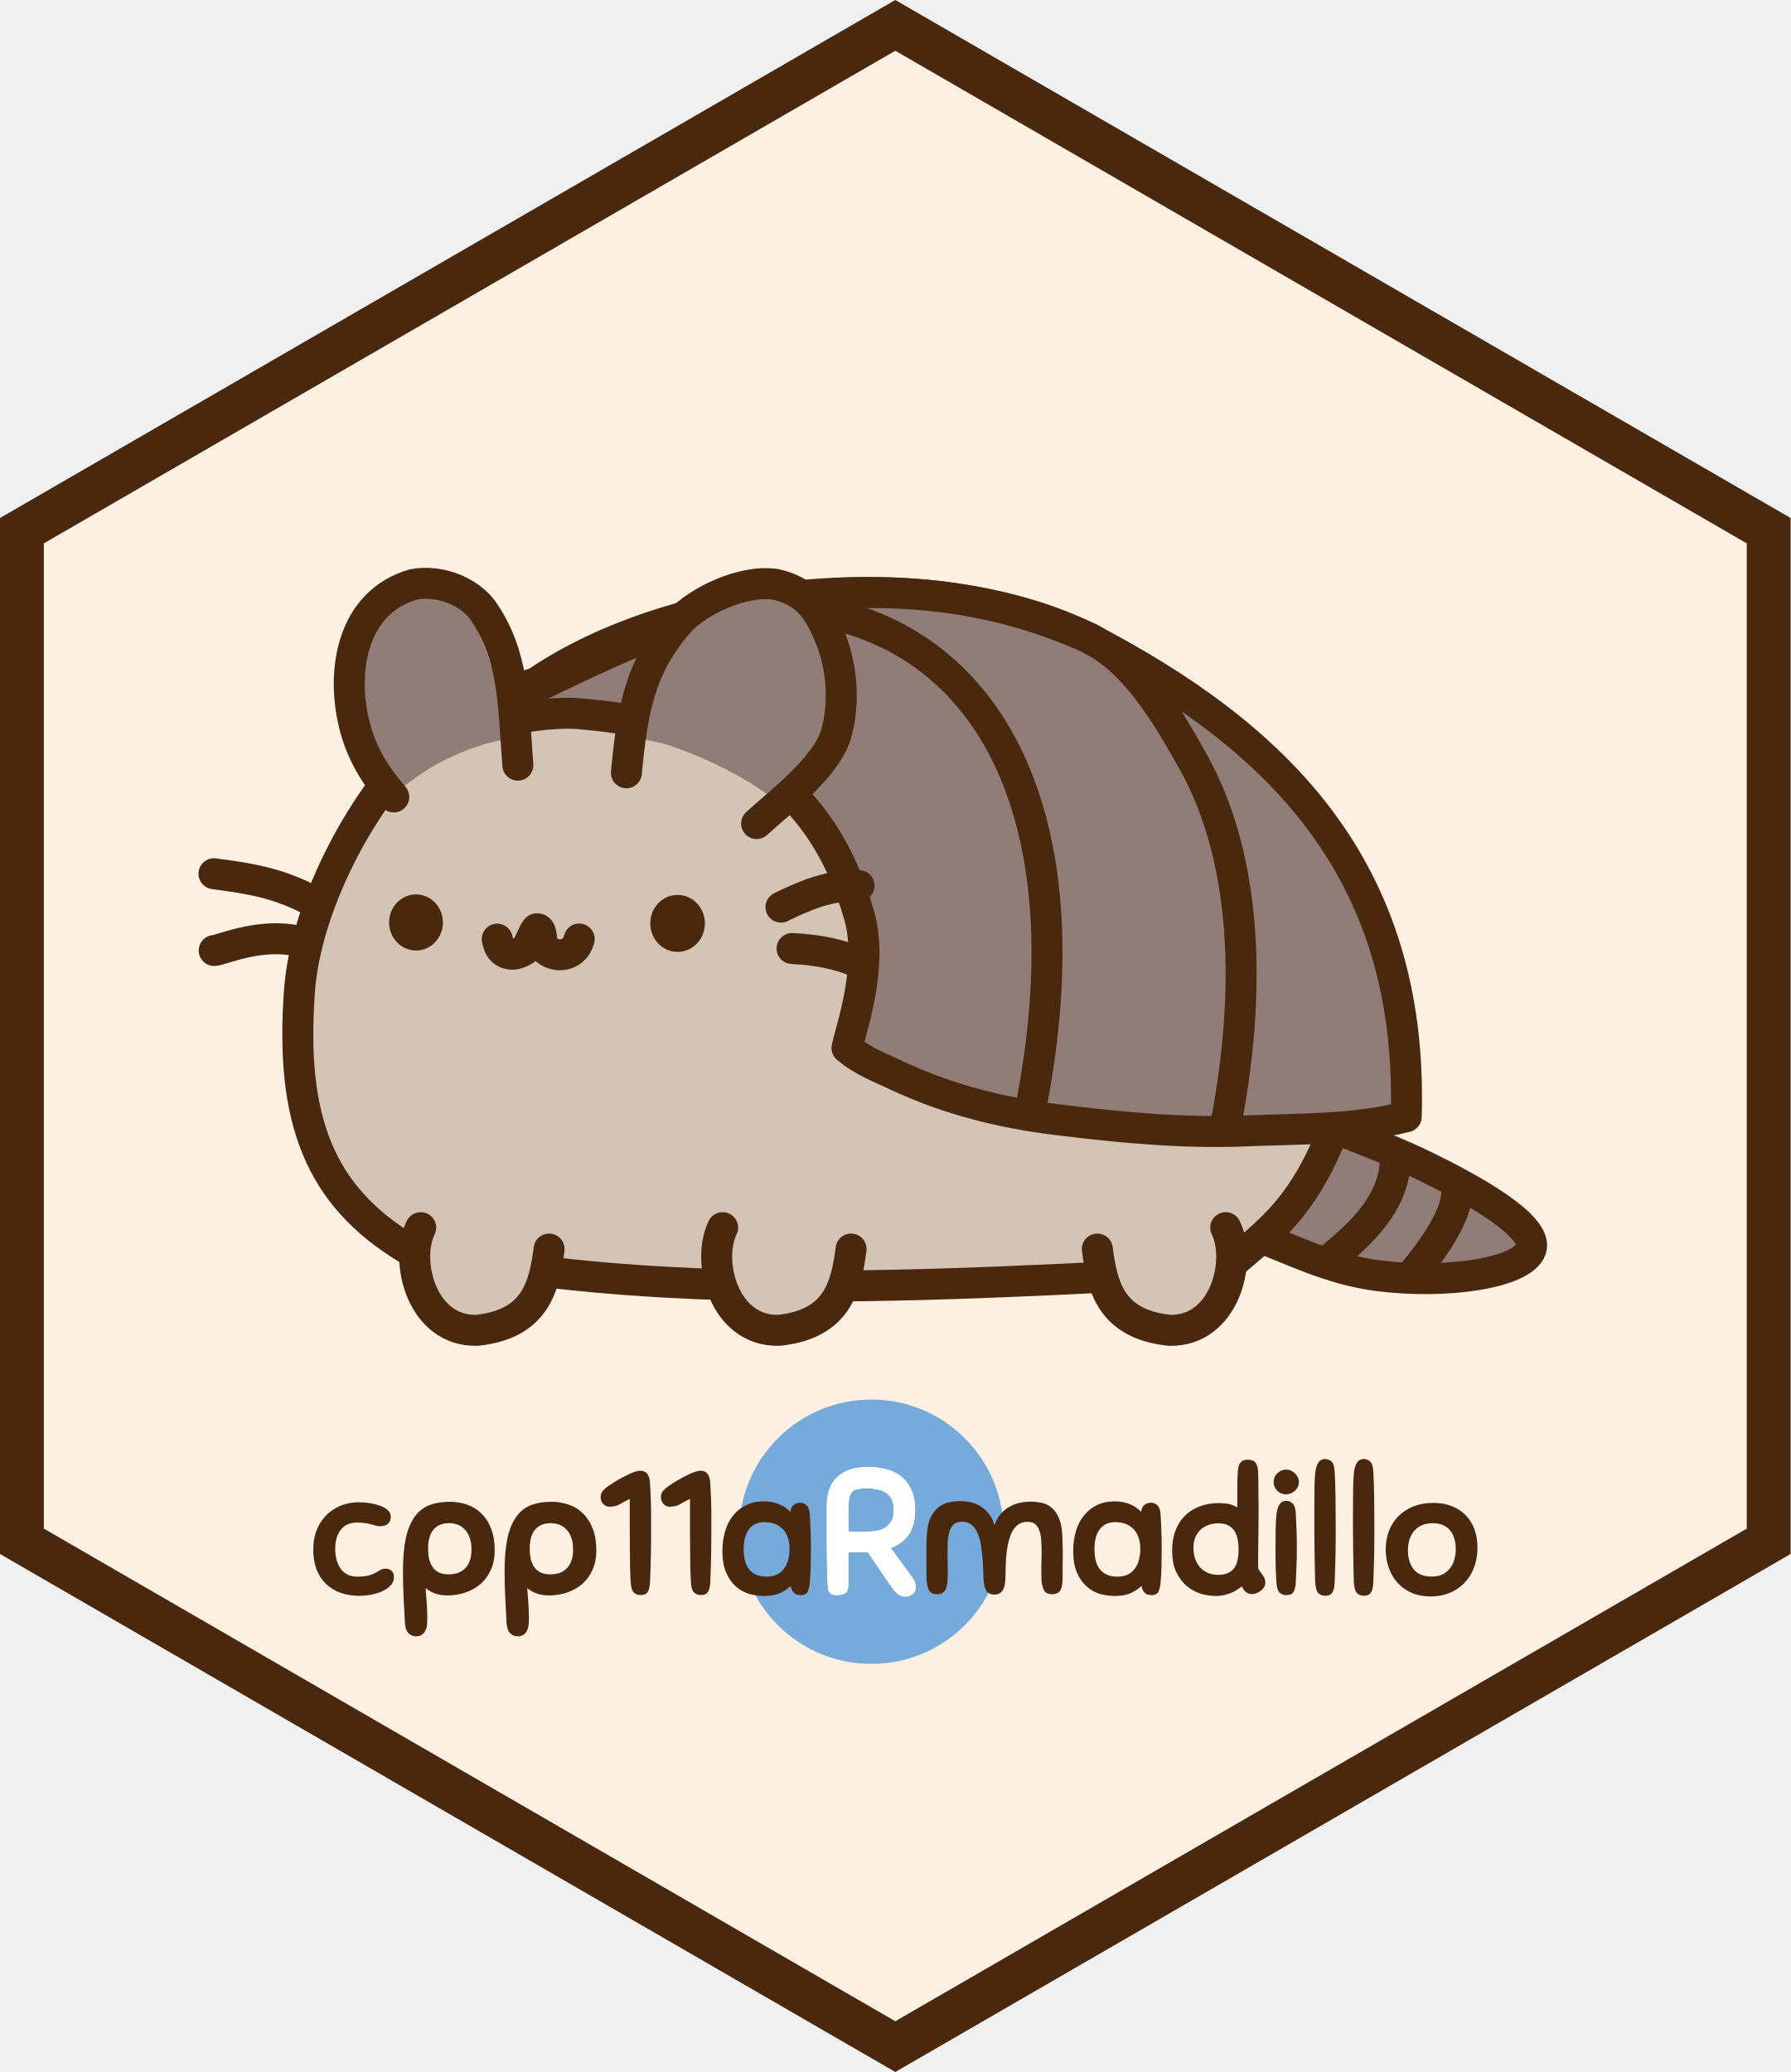
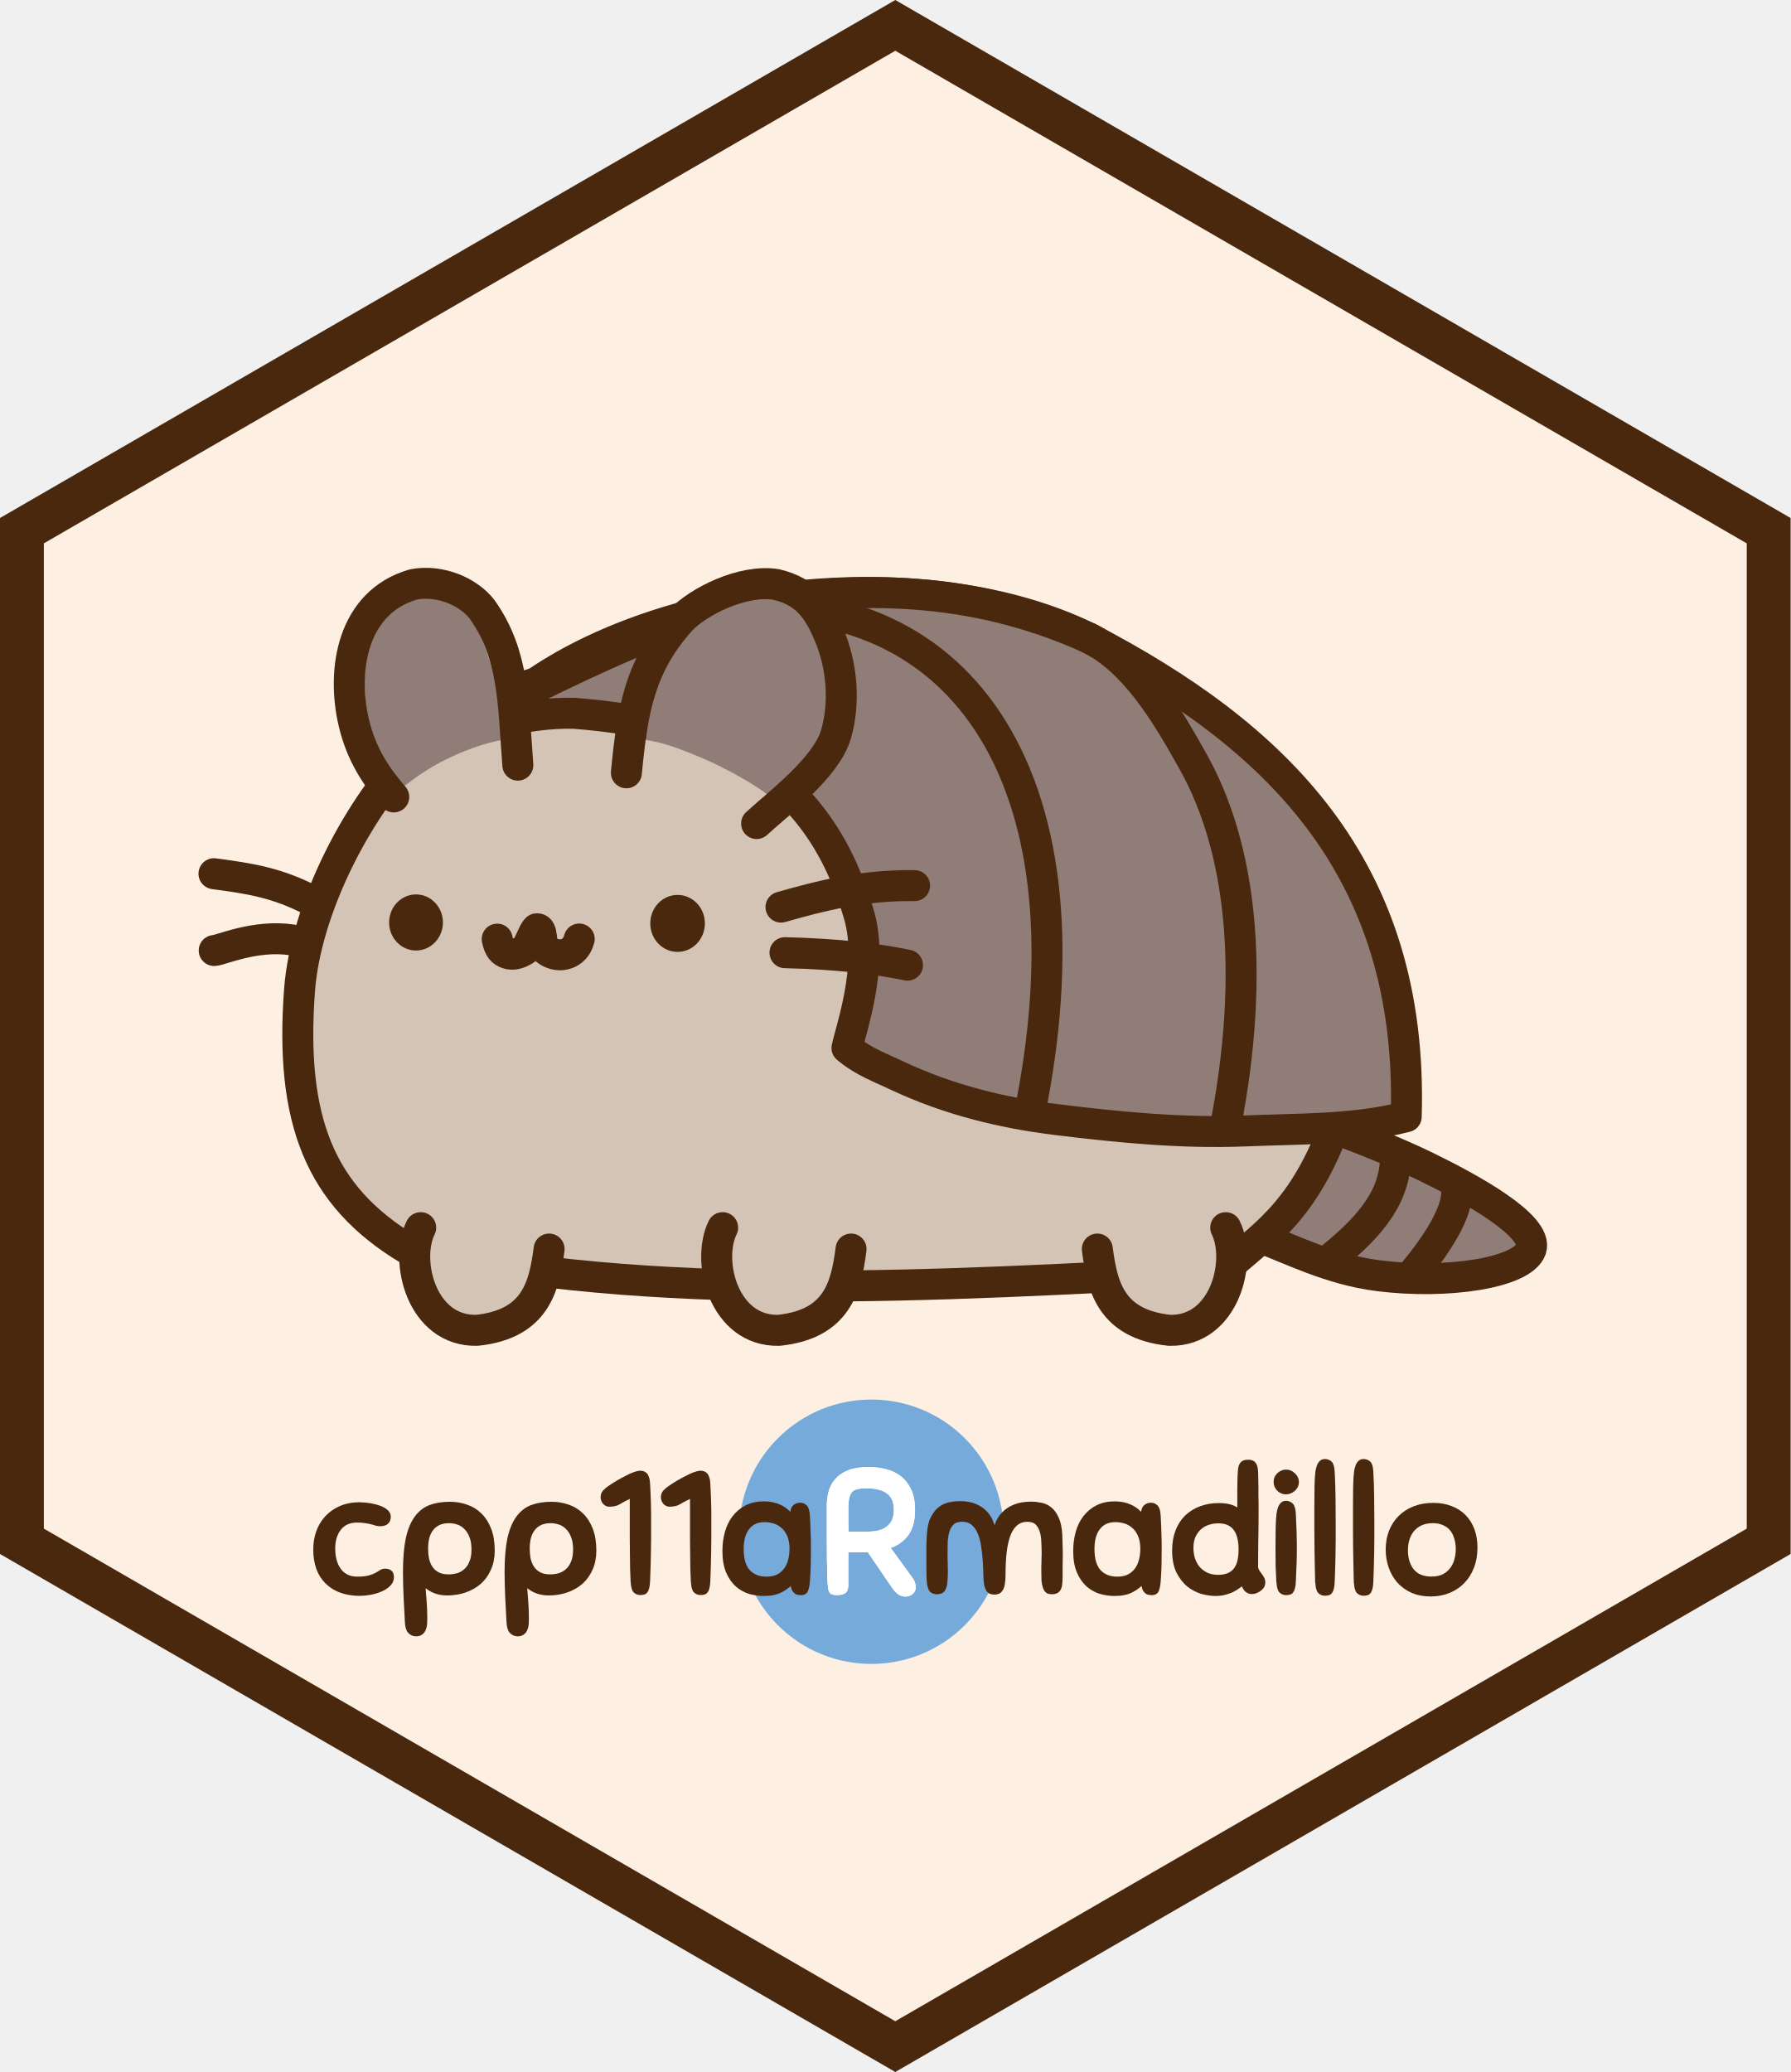
<svg xmlns="http://www.w3.org/2000/svg" width="43.93mm" height="50.832mm" viewBox="0 0 43.93 50.832" version="1.1" id="svg5">
  <defs id="defs2">
    <clipPath id="clp12">
      <path d="m 45.315,71.927 h 12.92 v 15.867 h -12.92 z" id="path184" />
    </clipPath>
    <clipPath id="clp21">
      <path d="m 123.91,72.178 h 26.23 v 15.294 h -26.23 z" id="path592" />
    </clipPath>
    <clipPath id="clp9">
      <path d="m 413.96,49.857 h 31.76 v 8.719 h -31.76 z" id="path100" />
    </clipPath>
    <clipPath id="clp12-3">
      <path d="m 45.315,71.927 h 12.92 v 15.867 h -12.92 z" id="path184-5" />
    </clipPath>
    <clipPath id="clp21-6">
      <path d="m 123.91,72.178 h 26.23 v 15.294 h -26.23 z" id="path592-2" />
    </clipPath>
    <clipPath id="clp9-9">
      <path d="m 413.96,49.857 h 31.76 v 8.719 h -31.76 z" id="path100-1" />
    </clipPath>
    <clipPath id="clp12-37">
      <path d="m 45.315,71.927 h 12.92 v 15.867 h -12.92 z" id="path184-4" />
    </clipPath>
    <clipPath id="clp21-5">
      <path d="m 123.91,72.178 h 26.23 v 15.294 h -26.23 z" id="path592-25" />
    </clipPath>
    <clipPath id="clp9-4">
      <path d="m 413.96,49.857 h 31.76 v 8.719 h -31.76 z" id="path100-7" />
    </clipPath>
    <clipPath id="clp12-8">
      <path d="m 45.315,71.927 h 12.92 v 15.867 h -12.92 z" id="path184-9" />
    </clipPath>
    <clipPath id="clp21-2">
      <path d="m 123.91,72.178 h 26.23 v 15.294 h -26.23 z" id="path592-6" />
    </clipPath>
    <clipPath id="clp9-6">
      <path d="m 413.96,49.857 h 31.76 v 8.719 h -31.76 z" id="path100-4" />
    </clipPath>
    <clipPath id="clp12-5">
      <path d="m 45.315,71.927 h 12.92 v 15.867 h -12.92 z" id="path184-6" />
    </clipPath>
    <clipPath id="clp21-29">
      <path d="m 123.91,72.178 h 26.23 v 15.294 h -26.23 z" id="path592-1" />
    </clipPath>
    <clipPath id="clp9-2">
      <path d="m 413.96,49.857 h 31.76 v 8.719 h -31.76 z" id="path100-70" />
    </clipPath>
  </defs>
  <g id="layer1" transform="translate(-186.6558,-98.20731)">
    <text xml:space="preserve" style="font-size:4.233px;font-family:sans-serif;-inkscape-font-specification:sans-serif;fill:#fdf0e3;fill-opacity:1;stroke:#4a280d;stroke-width:15;stroke-linecap:round;stroke-linejoin:round;stroke-miterlimit:4;stroke-dasharray:none" x="214.698" y="116.246" id="text265343">
      <tspan id="tspan265341" style="stroke-width:15;stroke-miterlimit:4;stroke-dasharray:none" x="214.698" y="116.246" />
    </text>
    <text xml:space="preserve" style="font-size:4.233px;font-family:sans-serif;-inkscape-font-specification:sans-serif;fill:#fdf0e3;fill-opacity:1;stroke:#4a280d;stroke-width:15;stroke-linecap:round;stroke-linejoin:round;stroke-miterlimit:4;stroke-dasharray:none" x="214.237" y="114.627" id="text268683">
      <tspan id="tspan268681" style="stroke-width:15" x="214.237" y="114.627" />
    </text>
    <text xml:space="preserve" style="font-size:4.233px;font-family:sans-serif;-inkscape-font-specification:sans-serif;fill:#fdf0e3;fill-opacity:1;stroke:#4a280d;stroke-width:5;stroke-linecap:round;stroke-linejoin:round;stroke-miterlimit:4;stroke-dasharray:none" x="242.038" y="123.466" id="text270271">
      <tspan id="tspan270269" style="stroke-width:5;stroke-miterlimit:4;stroke-dasharray:none" x="242.038" y="123.466" />
    </text>
    <text xml:space="preserve" style="font-size:4.233px;font-family:sans-serif;-inkscape-font-specification:sans-serif;fill:#fdf0e3;fill-opacity:1;stroke:#4a280d;stroke-width:5;stroke-linecap:round;stroke-linejoin:round;stroke-miterlimit:4;stroke-dasharray:none" x="244.823" y="125.955" id="text275393">
      <tspan id="tspan275391" style="stroke-width:5" x="244.823" y="125.955" />
    </text>
    <g id="g193503" transform="translate(0,0.1810628)">
      <g id="g193548">
        <path style="fill:#fdf0e3;fill-opacity:1;stroke:#4a280d;stroke-width:73.993;stroke-miterlimit:4;stroke-dasharray:none;stroke-opacity:1" id="path4560" transform="matrix(0,0.01457052,-0.01454011,0,205.6467,204.3261)" d="m -4700.408,1269.113 -1701.611,-10e-5 -850.805,-1473.638 850.806,-1473.638 1701.611,10e-5 850.805,1473.638 z" />
        <circle transform="rotate(-45)" class="st0" cx="51.215" cy="242.988" id="ellipse10300" r="3.243" style="font-size:4.233px;font-family:Sniglet;-inkscape-font-specification:sans-serif;stroke:#4a280d;stroke-width:0;stroke-linecap:round;stroke-linejoin:round" />
        <path d="m 207.969,136.051 q -0.059,0.004 -0.123,0.008 -0.059,0 -0.123,0 -0.072,0 -0.144,0 -0.072,0 -0.161,-0.008 v 0.859 q 0,0.135 -0.068,0.169 -0.064,0.03 -0.161,0.03 -0.051,0 -0.08,-0.008 -0.03,-0.004 -0.051,-0.021 -0.017,-0.021 -0.03,-0.059 -0.008,-0.038 -0.013,-0.106 -0.008,-0.076 -0.013,-0.22 -0.004,-0.148 -0.008,-0.381 0,-0.233 -0.004,-0.563 0,-0.334 0,-0.783 0,-0.174 0.042,-0.334 0.042,-0.165 0.152,-0.288 0.11,-0.127 0.296,-0.203 0.191,-0.076 0.483,-0.076 0.207,0 0.402,0.047 0.199,0.047 0.351,0.161 0.152,0.114 0.246,0.309 0.093,0.195 0.093,0.487 0,0.389 -0.169,0.605 -0.165,0.212 -0.457,0.301 l 0.567,0.779 q 0.076,0.102 0.076,0.207 0,0.085 -0.059,0.131 -0.055,0.051 -0.14,0.051 -0.093,0 -0.161,-0.051 -0.068,-0.055 -0.127,-0.14 z m 0.665,-0.986 q 0,-0.292 -0.178,-0.432 -0.174,-0.144 -0.555,-0.144 -0.14,0 -0.233,0.025 -0.093,0.021 -0.148,0.085 -0.055,0.064 -0.08,0.178 -0.021,0.11 -0.021,0.284 0,0.123 0,0.288 0,0.165 0.004,0.301 0.097,0.004 0.216,0.004 0.123,0 0.229,0 0.119,0 0.25,-0.013 0.135,-0.017 0.25,-0.076 0.114,-0.064 0.191,-0.178 0.076,-0.119 0.076,-0.322 z" id="path21118" style="font-size:4.233px;font-family:Sniglet;-inkscape-font-specification:Sniglet;fill:#ffffff;stroke:#ffffff;stroke-width:0.1;stroke-linecap:round;stroke-linejoin:round;stroke-miterlimit:4;stroke-dasharray:none" />
        <path d="m 207.969,136.051 q -0.059,0.004 -0.123,0.008 -0.059,0 -0.123,0 -0.072,0 -0.144,0 -0.072,0 -0.161,-0.008 v 0.859 q 0,0.135 -0.068,0.169 -0.064,0.03 -0.161,0.03 -0.051,0 -0.08,-0.008 -0.03,-0.004 -0.051,-0.021 -0.017,-0.021 -0.03,-0.059 -0.008,-0.038 -0.013,-0.106 -0.008,-0.076 -0.013,-0.22 -0.004,-0.148 -0.008,-0.381 0,-0.233 -0.004,-0.563 0,-0.334 0,-0.783 0,-0.174 0.042,-0.334 0.042,-0.165 0.152,-0.288 0.11,-0.127 0.296,-0.203 0.191,-0.076 0.483,-0.076 0.207,0 0.402,0.047 0.199,0.046 0.351,0.161 0.152,0.114 0.246,0.309 0.093,0.195 0.093,0.487 0,0.389 -0.169,0.605 -0.165,0.212 -0.457,0.301 l 0.567,0.779 q 0.076,0.102 0.076,0.207 0,0.085 -0.059,0.131 -0.055,0.051 -0.14,0.051 -0.093,0 -0.161,-0.051 -0.068,-0.055 -0.127,-0.14 z m 0.665,-0.986 q 0,-0.292 -0.178,-0.432 -0.174,-0.144 -0.555,-0.144 -0.14,0 -0.233,0.025 -0.093,0.021 -0.148,0.085 -0.055,0.064 -0.081,0.178 -0.021,0.11 -0.021,0.284 0,0.123 0,0.288 0,0.165 0.004,0.301 0.097,0.004 0.216,0.004 0.123,0 0.229,0 0.119,0 0.25,-0.013 0.135,-0.017 0.25,-0.076 0.114,-0.064 0.191,-0.178 0.076,-0.119 0.076,-0.322 z" style="font-weight:bold;font-size:5.092px;font-family:Sniglet;-inkscape-font-specification:Sniglet;fill:#ffffff;stroke:#ffffff;stroke-width:0.1;stroke-linecap:round;stroke-linejoin:round;stroke-miterlimit:4;stroke-dasharray:none" id="path192290" />
        <path d="m 206.305,137.109 q -0.068,0 -0.11,-0.021 -0.038,-0.025 -0.059,-0.064 -0.021,-0.038 -0.03,-0.089 -0.008,-0.055 -0.013,-0.114 -0.106,0.131 -0.275,0.22 -0.165,0.089 -0.423,0.089 -0.165,0 -0.339,-0.046 -0.169,-0.051 -0.309,-0.169 -0.14,-0.123 -0.229,-0.326 -0.089,-0.203 -0.089,-0.512 0,-0.241 0.059,-0.453 0.059,-0.212 0.178,-0.368 0.123,-0.161 0.305,-0.254 0.182,-0.093 0.428,-0.093 0.216,0 0.385,0.08 0.169,0.076 0.305,0.254 0,-0.051 0.004,-0.102 0.004,-0.055 0.021,-0.097 0.021,-0.047 0.064,-0.072 0.042,-0.03 0.114,-0.03 0.064,0 0.119,0.051 0.055,0.051 0.064,0.22 0.013,0.224 0.017,0.402 0.008,0.178 0.008,0.368 0,0.233 -0.004,0.428 -0.004,0.195 -0.021,0.415 -0.008,0.097 -0.025,0.157 -0.013,0.055 -0.034,0.085 -0.021,0.025 -0.051,0.034 -0.03,0.008 -0.059,0.008 z m -0.229,-1.075 q 0,-0.22 -0.068,-0.36 -0.064,-0.14 -0.165,-0.216 -0.097,-0.08 -0.212,-0.11 -0.114,-0.03 -0.212,-0.03 -0.152,0 -0.262,0.055 -0.106,0.055 -0.174,0.152 -0.068,0.093 -0.102,0.224 -0.03,0.127 -0.03,0.279 0,0.373 0.161,0.55 0.165,0.178 0.445,0.178 0.165,0 0.279,-0.055 0.119,-0.059 0.191,-0.157 0.076,-0.097 0.11,-0.229 0.038,-0.135 0.038,-0.284 z" style="font-weight:bold;font-size:5.092px;font-family:Sniglet;-inkscape-font-specification:Sniglet;fill:#4a280d;stroke:#4a280d;stroke-width:0.1;stroke-linecap:round;stroke-linejoin:round;stroke-miterlimit:4;stroke-dasharray:none" id="path192288" />
        <path d="m 195.489,134.933 q 0.123,0 0.246,0.021 0.127,0.021 0.229,0.059 0.102,0.038 0.165,0.093 0.064,0.055 0.064,0.127 0,0.186 -0.212,0.186 -0.051,0 -0.097,-0.013 -0.042,-0.017 -0.102,-0.03 -0.059,-0.017 -0.148,-0.03 -0.089,-0.017 -0.22,-0.017 -0.279,0 -0.432,0.191 -0.152,0.191 -0.152,0.495 0,0.334 0.152,0.538 0.157,0.203 0.44,0.203 0.178,0 0.288,-0.03 0.11,-0.03 0.178,-0.068 0.072,-0.038 0.114,-0.068 0.046,-0.03 0.102,-0.03 0.076,0 0.119,0.034 0.047,0.03 0.047,0.127 0,0.102 -0.08,0.178 -0.076,0.076 -0.195,0.127 -0.119,0.051 -0.258,0.076 -0.135,0.025 -0.25,0.025 -0.512,0 -0.804,-0.284 -0.292,-0.284 -0.292,-0.804 0,-0.224 0.068,-0.423 0.072,-0.203 0.212,-0.356 0.14,-0.152 0.343,-0.241 0.207,-0.089 0.478,-0.089 z" style="font-weight:bold;font-size:5.092px;font-family:Sniglet;-inkscape-font-specification:Sniglet;fill:#4a280d;stroke:#4a280d;stroke-width:0.1;stroke-linecap:round;stroke-linejoin:round;stroke-miterlimit:4;stroke-dasharray:none" id="path192278" />
        <path d="m 197.089,137.702 q 0,0.08 -0.004,0.152 -0.004,0.076 -0.03,0.135 -0.021,0.059 -0.068,0.093 -0.042,0.038 -0.123,0.038 -0.093,0 -0.157,-0.068 -0.059,-0.064 -0.068,-0.229 -0.004,-0.106 -0.013,-0.258 -0.008,-0.152 -0.017,-0.322 -0.004,-0.169 -0.013,-0.339 -0.004,-0.169 -0.004,-0.313 0,-0.495 0.068,-0.817 0.072,-0.322 0.212,-0.512 0.14,-0.191 0.343,-0.267 0.207,-0.076 0.478,-0.076 0.216,0 0.406,0.068 0.191,0.064 0.33,0.203 0.144,0.135 0.229,0.356 0.085,0.216 0.085,0.521 0,0.254 -0.089,0.449 -0.085,0.195 -0.237,0.33 -0.152,0.131 -0.36,0.203 -0.203,0.068 -0.436,0.068 -0.199,0 -0.36,-0.081 -0.157,-0.085 -0.224,-0.182 0.021,0.237 0.034,0.44 0.017,0.203 0.017,0.406 z m 0.584,-2.358 q -0.148,0 -0.258,0.051 -0.106,0.051 -0.174,0.14 -0.068,0.089 -0.102,0.212 -0.03,0.123 -0.03,0.267 0,0.14 0.025,0.267 0.03,0.123 0.093,0.216 0.064,0.093 0.169,0.148 0.106,0.055 0.258,0.055 0.119,0 0.229,-0.03 0.11,-0.034 0.195,-0.11 0.089,-0.076 0.14,-0.203 0.055,-0.127 0.055,-0.318 0,-0.195 -0.055,-0.326 -0.051,-0.135 -0.14,-0.216 -0.085,-0.085 -0.195,-0.119 -0.106,-0.034 -0.212,-0.034 z" style="font-weight:bold;font-size:5.092px;font-family:Sniglet;-inkscape-font-specification:Sniglet;fill:#4a280d;stroke:#4a280d;stroke-width:0.1;stroke-linecap:round;stroke-linejoin:round;stroke-miterlimit:4;stroke-dasharray:none" id="path192280" />
        <path d="m 199.582,137.702 q 0,0.08 -0.004,0.152 -0.004,0.076 -0.03,0.135 -0.021,0.059 -0.068,0.093 -0.042,0.038 -0.123,0.038 -0.093,0 -0.157,-0.068 -0.059,-0.064 -0.068,-0.229 -0.004,-0.106 -0.013,-0.258 -0.008,-0.152 -0.017,-0.322 -0.004,-0.169 -0.013,-0.339 -0.004,-0.169 -0.004,-0.313 0,-0.495 0.068,-0.817 0.072,-0.322 0.212,-0.512 0.14,-0.191 0.343,-0.267 0.207,-0.076 0.478,-0.076 0.216,0 0.406,0.068 0.191,0.064 0.33,0.203 0.144,0.135 0.229,0.356 0.085,0.216 0.085,0.521 0,0.254 -0.089,0.449 -0.085,0.195 -0.237,0.33 -0.152,0.131 -0.36,0.203 -0.203,0.068 -0.436,0.068 -0.199,0 -0.36,-0.081 -0.157,-0.085 -0.224,-0.182 0.021,0.237 0.034,0.44 0.017,0.203 0.017,0.406 z m 0.584,-2.358 q -0.148,0 -0.258,0.051 -0.106,0.051 -0.174,0.14 -0.068,0.089 -0.102,0.212 -0.03,0.123 -0.03,0.267 0,0.14 0.025,0.267 0.03,0.123 0.093,0.216 0.064,0.093 0.169,0.148 0.106,0.055 0.258,0.055 0.119,0 0.229,-0.03 0.11,-0.034 0.195,-0.11 0.089,-0.076 0.14,-0.203 0.055,-0.127 0.055,-0.318 0,-0.195 -0.055,-0.326 -0.051,-0.135 -0.14,-0.216 -0.085,-0.085 -0.195,-0.119 -0.106,-0.034 -0.212,-0.034 z" style="font-weight:bold;font-size:5.092px;font-family:Sniglet;-inkscape-font-specification:Sniglet;fill:#4a280d;stroke:#4a280d;stroke-width:0.1;stroke-linecap:round;stroke-linejoin:round;stroke-miterlimit:4;stroke-dasharray:none" id="path192282" />
        <path d="m 202.177,136.83 q -0.008,-0.152 -0.013,-0.318 0,-0.165 -0.004,-0.356 -0.004,-0.191 -0.004,-0.411 0,-0.224 0,-0.5 v -0.529 l -0.254,0.131 q -0.106,0.068 -0.169,0.08 -0.059,0.013 -0.131,0.013 -0.064,0 -0.114,-0.055 -0.047,-0.055 -0.047,-0.131 0,-0.076 0.051,-0.131 0.055,-0.059 0.127,-0.106 0.093,-0.064 0.199,-0.127 0.11,-0.064 0.212,-0.114 0.102,-0.055 0.186,-0.085 0.089,-0.034 0.148,-0.034 0.03,0 0.059,0.008 0.034,0.008 0.059,0.034 0.03,0.025 0.047,0.08 0.021,0.051 0.025,0.14 0.008,0.152 0.013,0.267 0.004,0.114 0.008,0.224 0.004,0.106 0.004,0.224 0,0.119 0,0.275 0,0.191 0,0.364 0,0.174 -0.004,0.343 -0.004,0.169 -0.008,0.343 -0.004,0.174 -0.013,0.364 -0.004,0.102 -0.021,0.157 -0.013,0.055 -0.038,0.085 -0.025,0.03 -0.059,0.034 -0.03,0.008 -0.072,0.008 -0.076,0 -0.127,-0.051 -0.051,-0.055 -0.059,-0.229 z" style="font-weight:bold;font-size:5.092px;font-family:Sniglet;-inkscape-font-specification:Sniglet;fill:#4a280d;stroke:#4a280d;stroke-width:0.1;stroke-linecap:round;stroke-linejoin:round;stroke-miterlimit:4;stroke-dasharray:none" id="path192284" />
        <path d="m 203.655,136.83 c -0.005,-0.102 -0.01,-0.207 -0.013,-0.318 0,-0.11 -0.001,-0.229 -0.004,-0.356 -0.003,-0.127 -0.004,-0.264 -0.004,-0.411 0,0 0,-0.333 0,-0.5 0,-0.176 0,-0.529 0,-0.529 l -0.254,0.131 c -0.071,0.045 -0.127,0.072 -0.169,0.08 -0.04,0.008 -0.083,0.013 -0.131,0.013 -0.042,0 -0.08,-0.018 -0.114,-0.055 -0.031,-0.037 -0.046,-0.08 -0.046,-0.131 0,-0.051 0.017,-0.095 0.051,-0.131 0.037,-0.04 0.079,-0.075 0.127,-0.106 0.062,-0.042 0.128,-0.085 0.199,-0.127 0.073,-0.042 0.144,-0.08 0.212,-0.114 0.068,-0.037 0.13,-0.065 0.186,-0.085 0.059,-0.022 0.109,-0.034 0.148,-0.034 0.02,0 0.04,0.003 0.059,0.008 0.022,0.005 0.042,0.017 0.059,0.034 0.02,0.017 0.035,0.044 0.046,0.08 0.014,0.034 0.023,0.08 0.025,0.14 0.005,0.102 0.01,0.191 0.013,0.267 0.003,0.076 0.005,0.151 0.008,0.224 0.003,0.07 0.004,0.145 0.004,0.224 v 0.275 0.364 c 0,0.116 -0.001,0.23 -0.004,0.343 -0.003,0.113 -0.005,0.227 -0.008,0.343 -0.003,0.116 -0.007,0.237 -0.013,0.364 -0.003,0.068 -0.01,0.12 -0.021,0.157 -0.008,0.037 -0.021,0.065 -0.038,0.085 -0.017,0.02 -0.037,0.031 -0.059,0.034 -0.02,0.005 -0.044,0.008 -0.072,0.008 -0.051,0 -0.093,-0.017 -0.127,-0.051 -0.034,-0.037 -0.054,-0.113 -0.059,-0.229 z" style="font-weight:bold;font-size:5.092px;font-family:Sniglet;-inkscape-font-specification:Sniglet;fill:#4a280d;stroke:#4a280d;stroke-width:0.1;stroke-linecap:round;stroke-linejoin:round;stroke-miterlimit:4;stroke-dasharray:none" id="path192286" />
        <path d="m 212.291,136.965 q -0.025,-0.072 -0.034,-0.161 -0.004,-0.089 -0.004,-0.22 0,-0.093 0,-0.144 0.004,-0.055 0.004,-0.093 0,-0.042 0,-0.081 0.004,-0.042 0.004,-0.114 0,-0.148 -0.008,-0.296 -0.004,-0.152 -0.042,-0.271 -0.038,-0.123 -0.119,-0.199 -0.081,-0.076 -0.233,-0.076 -0.258,0 -0.402,0.246 -0.144,0.246 -0.174,0.783 -0.008,0.169 -0.008,0.309 0,0.14 -0.017,0.241 -0.017,0.097 -0.064,0.152 -0.042,0.055 -0.144,0.055 -0.093,0 -0.135,-0.047 -0.042,-0.051 -0.064,-0.148 -0.017,-0.097 -0.021,-0.237 0,-0.14 -0.013,-0.326 -0.013,-0.203 -0.042,-0.389 -0.025,-0.186 -0.089,-0.326 -0.059,-0.144 -0.165,-0.229 -0.102,-0.085 -0.262,-0.085 -0.152,0 -0.237,0.076 -0.081,0.072 -0.119,0.195 -0.038,0.119 -0.047,0.271 -0.004,0.148 -0.004,0.301 0,0.076 0,0.114 0.004,0.034 0.004,0.064 0,0.03 0,0.076 0.004,0.046 0.004,0.144 0,0.14 -0.008,0.241 -0.004,0.102 -0.03,0.174 -0.03,0.085 -0.081,0.106 -0.051,0.017 -0.093,0.017 -0.131,0 -0.169,-0.093 -0.038,-0.093 -0.042,-0.271 0,-0.097 -0.004,-0.216 0,-0.123 0,-0.296 0,-0.085 0,-0.148 0,-0.064 0,-0.123 0.004,-0.059 0.004,-0.119 0.004,-0.064 0.008,-0.144 0.013,-0.258 0.093,-0.411 0.08,-0.157 0.191,-0.237 0.11,-0.08 0.237,-0.102 0.127,-0.025 0.233,-0.025 0.229,0 0.385,0.068 0.157,0.068 0.254,0.178 0.102,0.11 0.148,0.25 0.051,0.14 0.068,0.284 0.017,-0.14 0.068,-0.275 0.055,-0.14 0.157,-0.246 0.106,-0.11 0.271,-0.178 0.165,-0.068 0.406,-0.068 0.114,0 0.233,0.025 0.123,0.021 0.224,0.102 0.102,0.08 0.169,0.233 0.072,0.148 0.085,0.402 0.004,0.08 0.004,0.144 0.004,0.059 0.004,0.119 0.004,0.059 0.004,0.123 0,0.064 0,0.148 0,0.174 -0.004,0.296 0,0.119 0,0.216 0,0.081 -0.008,0.148 -0.004,0.068 -0.025,0.114 -0.021,0.047 -0.064,0.076 -0.038,0.025 -0.114,0.025 -0.072,0 -0.11,-0.025 -0.038,-0.03 -0.064,-0.097 z" style="font-weight:bold;font-size:5.092px;font-family:Sniglet;-inkscape-font-specification:Sniglet;fill:#4a280d;stroke:#4a280d;stroke-width:0.1;stroke-linecap:round;stroke-linejoin:round;stroke-miterlimit:4;stroke-dasharray:none" id="path192292" />
        <path d="m 214.911,137.109 q -0.068,0 -0.11,-0.021 -0.038,-0.025 -0.059,-0.064 -0.021,-0.038 -0.03,-0.089 -0.008,-0.055 -0.013,-0.114 -0.106,0.131 -0.275,0.22 -0.165,0.089 -0.423,0.089 -0.165,0 -0.339,-0.046 -0.169,-0.051 -0.309,-0.169 -0.14,-0.123 -0.229,-0.326 -0.089,-0.203 -0.089,-0.512 0,-0.241 0.059,-0.453 0.059,-0.212 0.178,-0.368 0.123,-0.161 0.305,-0.254 0.182,-0.093 0.428,-0.093 0.216,0 0.385,0.08 0.169,0.076 0.305,0.254 0,-0.051 0.004,-0.102 0.004,-0.055 0.021,-0.097 0.021,-0.047 0.064,-0.072 0.042,-0.03 0.114,-0.03 0.064,0 0.119,0.051 0.055,0.051 0.064,0.22 0.013,0.224 0.017,0.402 0.008,0.178 0.008,0.368 0,0.233 -0.004,0.428 -0.004,0.195 -0.021,0.415 -0.008,0.097 -0.025,0.157 -0.013,0.055 -0.034,0.085 -0.021,0.025 -0.051,0.034 -0.03,0.008 -0.059,0.008 z m -0.229,-1.075 q 0,-0.22 -0.068,-0.36 -0.064,-0.14 -0.165,-0.216 -0.097,-0.08 -0.212,-0.11 -0.114,-0.03 -0.212,-0.03 -0.152,0 -0.262,0.055 -0.106,0.055 -0.174,0.152 -0.068,0.093 -0.102,0.224 -0.03,0.127 -0.03,0.279 0,0.373 0.161,0.55 0.165,0.178 0.445,0.178 0.165,0 0.279,-0.055 0.119,-0.059 0.191,-0.157 0.076,-0.097 0.11,-0.229 0.038,-0.135 0.038,-0.284 z" style="font-weight:bold;font-size:5.092px;font-family:Sniglet;-inkscape-font-specification:Sniglet;fill:#4a280d;stroke:#4a280d;stroke-width:0.1;stroke-linecap:round;stroke-linejoin:round;stroke-miterlimit:4;stroke-dasharray:none" id="path192294" />
        <path d="m 217.367,137.084 q -0.085,0 -0.144,-0.068 -0.055,-0.068 -0.076,-0.157 -0.051,0.047 -0.119,0.093 -0.064,0.047 -0.148,0.089 -0.085,0.038 -0.186,0.064 -0.102,0.025 -0.22,0.025 -0.144,0 -0.322,-0.046 -0.174,-0.051 -0.33,-0.169 -0.152,-0.123 -0.258,-0.33 -0.102,-0.207 -0.102,-0.521 0,-0.267 0.08,-0.474 0.08,-0.207 0.224,-0.347 0.148,-0.144 0.347,-0.216 0.203,-0.076 0.44,-0.076 0.203,0 0.322,0.046 0.119,0.047 0.186,0.11 0,-0.114 0,-0.258 0,-0.148 0,-0.284 0.004,-0.14 0.004,-0.254 0.004,-0.114 0.008,-0.174 0.008,-0.144 0.051,-0.195 0.042,-0.055 0.148,-0.055 0.11,0 0.148,0.055 0.042,0.051 0.051,0.182 0.004,0.055 0.004,0.148 0.004,0.093 0.004,0.203 0,0.11 0,0.224 0.004,0.11 0.004,0.203 0,0.089 0,0.148 0,0.059 0,0.059 0,0.432 -0.008,0.796 -0.004,0.364 -0.004,0.58 0.008,0.046 0.034,0.089 0.03,0.042 0.059,0.085 0.034,0.042 0.059,0.089 0.025,0.047 0.025,0.097 0,0.059 -0.03,0.106 -0.03,0.042 -0.076,0.072 -0.042,0.03 -0.093,0.047 -0.046,0.013 -0.085,0.013 z m -0.817,-0.373 q 0.262,0 0.402,-0.157 0.14,-0.157 0.14,-0.516 0,-0.69 -0.546,-0.69 -0.127,0 -0.246,0.038 -0.119,0.038 -0.212,0.119 -0.089,0.08 -0.148,0.203 -0.055,0.123 -0.055,0.292 0,0.14 0.038,0.267 0.042,0.127 0.123,0.229 0.085,0.097 0.207,0.157 0.127,0.059 0.296,0.059 z" style="font-weight:bold;font-size:5.092px;font-family:Sniglet;-inkscape-font-specification:Sniglet;fill:#4a280d;stroke:#4a280d;stroke-width:0.1;stroke-linecap:round;stroke-linejoin:round;stroke-miterlimit:4;stroke-dasharray:none" id="path192296" />
        <path d="m 218.019,136.83 q -0.008,-0.157 -0.017,-0.356 -0.004,-0.203 -0.004,-0.445 0,-0.301 0.004,-0.512 0.004,-0.216 0.021,-0.351 0.021,-0.14 0.064,-0.203 0.042,-0.068 0.119,-0.068 0.072,0 0.127,0.051 0.055,0.051 0.064,0.22 0.025,0.445 0.025,0.859 0,0.212 -0.008,0.398 -0.008,0.182 -0.017,0.402 -0.004,0.102 -0.021,0.157 -0.013,0.055 -0.038,0.085 -0.025,0.03 -0.059,0.034 -0.03,0.008 -0.072,0.008 -0.076,0 -0.127,-0.051 -0.051,-0.055 -0.059,-0.229 z m 0.191,-2.701 q 0.097,0 0.178,0.076 0.085,0.076 0.085,0.182 0,0.102 -0.085,0.178 -0.085,0.072 -0.191,0.072 -0.089,0 -0.169,-0.072 -0.076,-0.076 -0.076,-0.186 0,-0.102 0.076,-0.174 0.08,-0.076 0.182,-0.076 z" style="font-weight:bold;font-size:5.092px;font-family:Sniglet;-inkscape-font-specification:Sniglet;fill:#4a280d;stroke:#4a280d;stroke-width:0.1;stroke-linecap:round;stroke-linejoin:round;stroke-miterlimit:4;stroke-dasharray:none" id="path192298" />
        <path d="m 218.971,136.847 q -0.004,-0.152 -0.008,-0.356 -0.004,-0.203 -0.008,-0.44 0,-0.237 -0.004,-0.5 0,-0.262 0,-0.538 0,-0.301 0.004,-0.516 0.004,-0.216 0.021,-0.356 0.021,-0.14 0.064,-0.203 0.042,-0.068 0.119,-0.068 0.072,0 0.127,0.046 0.055,0.047 0.064,0.216 0.017,0.305 0.021,0.635 0.004,0.326 0.004,0.643 0,0.191 0,0.368 0,0.174 -0.004,0.347 -0.004,0.169 -0.008,0.347 -0.004,0.178 -0.013,0.368 -0.004,0.102 -0.021,0.157 -0.013,0.055 -0.038,0.085 -0.025,0.03 -0.059,0.034 -0.03,0.008 -0.072,0.008 -0.076,0 -0.127,-0.051 -0.051,-0.055 -0.059,-0.229 z" style="font-weight:bold;font-size:5.092px;font-family:Sniglet;-inkscape-font-specification:Sniglet;fill:#4a280d;stroke:#4a280d;stroke-width:0.1;stroke-linecap:round;stroke-linejoin:round;stroke-miterlimit:4;stroke-dasharray:none" id="path192300" />
        <path d="m 219.919,136.847 q -0.004,-0.152 -0.008,-0.356 -0.004,-0.203 -0.008,-0.44 0,-0.237 -0.004,-0.5 0,-0.262 0,-0.538 0,-0.301 0.004,-0.516 0.004,-0.216 0.021,-0.356 0.021,-0.14 0.064,-0.203 0.042,-0.068 0.119,-0.068 0.072,0 0.127,0.046 0.055,0.047 0.064,0.216 0.017,0.305 0.021,0.635 0.004,0.326 0.004,0.643 0,0.191 0,0.368 0,0.174 -0.004,0.347 -0.004,0.169 -0.008,0.347 -0.004,0.178 -0.013,0.368 -0.004,0.102 -0.021,0.157 -0.013,0.055 -0.038,0.085 -0.025,0.03 -0.059,0.034 -0.03,0.008 -0.072,0.008 -0.076,0 -0.127,-0.051 -0.051,-0.055 -0.059,-0.229 z" style="font-weight:bold;font-size:5.092px;font-family:Sniglet;-inkscape-font-specification:Sniglet;fill:#4a280d;stroke:#4a280d;stroke-width:0.1;stroke-linecap:round;stroke-linejoin:round;stroke-miterlimit:4;stroke-dasharray:none" id="path192302" />
        <path d="m 221.82,134.946 q 0.241,0 0.432,0.076 0.191,0.072 0.322,0.207 0.135,0.135 0.207,0.33 0.072,0.195 0.072,0.436 0,0.267 -0.085,0.478 -0.081,0.212 -0.229,0.36 -0.144,0.148 -0.347,0.229 -0.199,0.08 -0.436,0.08 -0.258,0 -0.457,-0.089 -0.195,-0.089 -0.33,-0.241 -0.131,-0.152 -0.199,-0.351 -0.068,-0.199 -0.068,-0.419 0,-0.241 0.076,-0.44 0.08,-0.203 0.224,-0.347 0.148,-0.148 0.356,-0.229 0.207,-0.08 0.461,-0.08 z m -0.046,1.808 q 0.174,0 0.296,-0.059 0.123,-0.064 0.199,-0.165 0.081,-0.102 0.114,-0.229 0.038,-0.131 0.038,-0.271 0,-0.144 -0.038,-0.267 -0.034,-0.127 -0.11,-0.22 -0.072,-0.093 -0.191,-0.144 -0.114,-0.055 -0.275,-0.055 -0.165,0 -0.288,0.055 -0.123,0.055 -0.207,0.152 -0.08,0.093 -0.123,0.224 -0.042,0.131 -0.042,0.284 0,0.309 0.157,0.504 0.161,0.191 0.47,0.191 z" style="font-weight:bold;font-size:5.092px;font-family:Sniglet;-inkscape-font-specification:Sniglet;fill:#4a280d;stroke:#4a280d;stroke-width:0.1;stroke-linecap:round;stroke-linejoin:round;stroke-miterlimit:4;stroke-dasharray:none" id="path192304" />
        <path style="fill:#907d77;fill-opacity:1;stroke:#4a280d;stroke-width:0.76;stroke-linecap:round;stroke-linejoin:round;stroke-miterlimit:4;stroke-dasharray:none" d="m 217.399,128.321 c 0.918,0.34 1.872,0.85 3.08,1.003 1.674,0.212 3.531,-0.064 3.738,-0.652 0.188,-0.573 -1.482,-1.492 -2.601,-2.035 -0.695,-0.337 -1.459,-0.638 -2.237,-0.931" id="path9670" />
        <path style="fill:#d4c4b5;fill-opacity:1;stroke:#4a280d;stroke-width:0.76;stroke-linecap:round;stroke-linejoin:round;stroke-miterlimit:4;stroke-dasharray:none" d="m 199.813,114.772 c -1.008,0.316 -2.146,0.888 -2.844,1.5 -1.542,1.51 -2.814,4.052 -2.964,6.037 -0.24,3.204 0.501,5.056 2.647,6.354 6.029,1.32 12.732,0.933 20.03,0.54 0.868,-0.824 1.873,-1.322 2.699,-3.489 2.435,-6.388 -1.95,-9.619 -6.017,-12.037 -3.9,-1.915 -10.121,-1.246 -13.549,1.095 z" id="path1309" />
        <path style="fill:#907d77;fill-opacity:1;stroke:#4a280d;stroke-width:0.76;stroke-linecap:round;stroke-linejoin:round;stroke-miterlimit:4;stroke-dasharray:none" d="m 196.597,116.682 c 1.284,-0.771 2.951,-1.193 4.15,-1.156 3.675,0.282 6.042,1.604 6.999,4.999 0.333,1.237 -0.217,2.757 -0.311,3.211 0.411,0.344 0.826,0.483 1.257,0.691 1.246,0.581 2.548,0.902 3.884,1.066 1.503,0.185 3.07,0.342 4.626,0.278 1.324,-0.054 2.701,-0.023 3.953,-0.349 0.188,-6.16 -3.268,-9.384 -7.794,-11.745 -2.985,-1.345 -5.704,-1.213 -7.99,-0.921 -2.098,0.269 -7.061,2.781 -8.775,3.926" id="path4409" />
        <path style="fill:none;stroke:#4a280d;stroke-width:0.76;stroke-linecap:round;stroke-linejoin:round;stroke-miterlimit:4;stroke-dasharray:none" d="m 191.905,119.461 c 0.876,0.118 1.535,0.211 2.421,0.672" id="path10130" />
        <path style="fill:none;stroke:#4a280d;stroke-width:0.76;stroke-linecap:round;stroke-linejoin:round;stroke-miterlimit:4;stroke-dasharray:none" d="m 191.911,121.345 c 0.149,-0.002 1.005,-0.395 1.905,-0.261" id="path10336" />
        <path style="fill:none;stroke:#4a280d;stroke-width:0.76;stroke-linecap:round;stroke-linejoin:round;stroke-miterlimit:4;stroke-dasharray:none" d="m 198.854,121.066 c 0.049,0.233 0.12,0.306 0.257,0.353 0.117,0.04 0.26,0.011 0.421,-0.091 0.082,-0.052 0.203,-0.437 0.292,-0.516 0.155,-0.019 0.086,0.355 0.183,0.47 0.104,0.122 0.385,0.252 0.639,0.097 0.148,-0.091 0.193,-0.225 0.22,-0.316" id="path11372" />
        <ellipse style="fill:#4a280d;stroke:none;stroke-width:0.76;stroke-linecap:round;stroke-linejoin:round;stroke-miterlimit:4;stroke-dasharray:none" id="ellipse13025" cx="196.862" cy="120.657" rx="0.66" ry="0.688" />
        <ellipse style="fill:#4a280d;stroke:none;stroke-width:0.76;stroke-linecap:round;stroke-linejoin:round;stroke-miterlimit:4;stroke-dasharray:none" id="ellipse13027" cx="203.279" cy="120.68" rx="0.67" ry="0.699" />
-         <path style="fill:none;stroke:#4a280d;stroke-width:0.76;stroke-linecap:round;stroke-linejoin:round;stroke-miterlimit:4;stroke-dasharray:none" d="m 205.816,120.28 c 0.577,-0.28 1.164,-0.543 1.914,-0.527" id="path10884" />
+         <path style="fill:none;stroke:#4a280d;stroke-width:0.76;stroke-linecap:round;stroke-linejoin:round;stroke-miterlimit:4;stroke-dasharray:none" d="m 205.816,120.28 c 0.988,-0.28 1.993,-0.543 3.277,-0.527" id="path10884" />
        <path style="fill:#d4c4b5;fill-opacity:1;stroke:#4a280d;stroke-width:0.76;stroke-linecap:round;stroke-linejoin:round;stroke-miterlimit:4;stroke-dasharray:none" d="m 196.977,128.144 c -0.407,0.824 0.026,2.55 1.379,2.519 1.444,-0.153 1.652,-1.079 1.771,-1.994" id="path9038" />
        <path style="fill:#d4c4b5;fill-opacity:1;stroke:#4a280d;stroke-width:0.76;stroke-linecap:round;stroke-linejoin:round;stroke-miterlimit:4;stroke-dasharray:none" d="m 204.385,128.144 c -0.407,0.824 0.026,2.55 1.379,2.519 1.444,-0.153 1.652,-1.079 1.771,-1.994" id="path9633" />
        <path style="fill:#d4c4b5;fill-opacity:1;stroke:#4a280d;stroke-width:0.76;stroke-linecap:round;stroke-linejoin:round;stroke-miterlimit:4;stroke-dasharray:none" d="m 216.727,128.144 c 0.407,0.824 -0.026,2.55 -1.379,2.519 -1.444,-0.153 -1.652,-1.079 -1.771,-1.994" id="path9635" />
        <path style="fill:none;stroke:#4a280d;stroke-width:0.76;stroke-linecap:round;stroke-linejoin:round;stroke-miterlimit:4;stroke-dasharray:none" d="m 220.893,126.444 c -0.023,1.056 -0.779,1.806 -1.669,2.519" id="path10332" />
        <path style="fill:none;stroke:#4a280d;stroke-width:0.76;stroke-linecap:round;stroke-linejoin:round;stroke-miterlimit:4;stroke-dasharray:none" d="m 222.364,127.095 c 0.154,0.456 -0.309,1.304 -1.09,2.228" id="path10337" />
        <path style="fill:none;fill-opacity:1;stroke:#4a280d;stroke-width:0.76;stroke-linecap:round;stroke-linejoin:round;stroke-miterlimit:4;stroke-dasharray:none" d="m 204.245,112.972 c 5.867,-0.685 9.283,4.007 7.718,12.136" id="path99282" />
        <path style="fill:none;fill-opacity:1;stroke:#4a280d;stroke-width:0.76;stroke-linecap:round;stroke-linejoin:round;stroke-miterlimit:4;stroke-dasharray:none" d="m 213.362,113.676 c 1.135,0.552 1.912,1.866 2.571,3.047 1.171,2.099 1.52,5.135 0.792,8.914" id="path100077" />
-         <path style="fill:none;stroke:#4a280d;stroke-width:0.76;stroke-linecap:round;stroke-linejoin:round;stroke-miterlimit:4;stroke-dasharray:none" d="m 206.088,121.296 c 0.697,0.034 1.16,0.155 1.541,0.306" id="path11166" />
+         <path style="fill:none;stroke:#4a280d;stroke-width:0.76;stroke-linecap:round;stroke-linejoin:round;stroke-miterlimit:4;stroke-dasharray:none" d="m 205.914,121.398 c 1.36,0.034 2.262,0.155 3.006,0.306" id="path11166" />
        <text xml:space="preserve" style="font-size:4.233px;font-family:sans-serif;-inkscape-font-specification:sans-serif;fill:#fdf0e3;fill-opacity:1;stroke:#4a280d;stroke-width:15;stroke-linecap:round;stroke-linejoin:round;stroke-miterlimit:4;stroke-dasharray:none" x="264.963" y="116.493" id="text265343-7">
          <tspan id="tspan265341-8" style="stroke-width:15;stroke-miterlimit:4;stroke-dasharray:none" x="264.963" y="116.493" />
        </text>
        <text xml:space="preserve" style="font-size:4.233px;font-family:sans-serif;-inkscape-font-specification:sans-serif;fill:#fdf0e3;fill-opacity:1;stroke:#4a280d;stroke-width:15;stroke-linecap:round;stroke-linejoin:round;stroke-miterlimit:4;stroke-dasharray:none" x="264.502" y="114.874" id="text268683-6">
          <tspan id="tspan268681-8" style="stroke-width:15" x="264.502" y="114.874" />
        </text>
        <text xml:space="preserve" style="font-size:4.233px;font-family:sans-serif;-inkscape-font-specification:sans-serif;fill:#fdf0e3;fill-opacity:1;stroke:#4a280d;stroke-width:5;stroke-linecap:round;stroke-linejoin:round;stroke-miterlimit:4;stroke-dasharray:none" x="292.303" y="123.712" id="text270271-8">
          <tspan id="tspan270269-4" style="stroke-width:5;stroke-miterlimit:4;stroke-dasharray:none" x="292.303" y="123.712" />
        </text>
        <text xml:space="preserve" style="font-size:4.233px;font-family:sans-serif;-inkscape-font-specification:sans-serif;fill:#fdf0e3;fill-opacity:1;stroke:#4a280d;stroke-width:5;stroke-linecap:round;stroke-linejoin:round;stroke-miterlimit:4;stroke-dasharray:none" x="295.088" y="126.202" id="text275393-3">
          <tspan id="tspan275391-1" style="stroke-width:5" x="295.088" y="126.202" />
        </text>
        <path style="fill:#907d77;fill-opacity:1;stroke:#907d77;stroke-width:0.148;stroke-linecap:round;stroke-linejoin:round" d="m 37.155,72.972 c -1.415,-1.75 -2.505,-4.447 -2.944,-6.42 -0.238,-1.067 -0.296,-1.567 -0.324,-2.801 -0.038,-1.645 0.085,-2.589 0.499,-3.831 0.676,-2.031 1.95,-3.416 3.808,-4.14 0.448,-0.175 0.542,-0.192 1.132,-0.214 0.523,-0.019 0.743,-0.003 1.183,0.088 1.385,0.284 2.577,1.038 3.244,2.053 0.508,0.773 1.087,2.021 1.405,3.029 0.626,1.986 1.256,3.212 1.549,7.763 -2.034,0.364 -4.004,1.17 -5.396,1.858 -2.679,1.324 -3.907,2.648 -4.154,2.613 z" id="path188375" transform="matrix(0.2645833,0,0,0.2645833,186.6558,98.02625)" />
        <path style="fill:#907d77;fill-opacity:1;stroke:#907d77;stroke-width:0.104;stroke-linecap:round;stroke-linejoin:round" d="m 59.934,68.567 c 0.488,-4.756 0.879,-4.692 2.202,-7.152 0.614,-1.141 1.615,-2.519 2.289,-3.148 1.572,-1.468 4.549,-2.691 6.549,-2.69 0.495,3.5e-4 0.768,0.045 1.244,0.204 1.464,0.488 2.282,1.331 3.129,3.225 0.597,1.335 0.924,2.486 1.116,3.918 0.092,0.688 0.092,2.48 7.93e-4,3.11 -0.156,1.072 -0.377,1.871 -0.675,2.438 -2.286,3.59 -1.985,2.3 -4.453,5.283 -1.243,-1.044 -4.103,-2.608 -6.062,-3.449 -2.81,-1.205 -4.007,-1.53 -5.338,-1.739 z" id="path197629" transform="matrix(0.2645833,0,0,0.2645833,186.6558,98.02625)" />
        <path style="fill:none;fill-opacity:1;stroke:#4a280d;stroke-width:0.76;stroke-linecap:round;stroke-linejoin:round;stroke-miterlimit:4;stroke-dasharray:none" d="m 196.316,117.577 c -0.418,-0.486 -0.794,-1.028 -0.981,-1.827 -0.304,-1.298 -0.031,-2.955 1.463,-3.385 0.649,-0.125 1.358,0.175 1.694,0.623 0.778,1.112 0.749,2.248 0.868,3.809" id="path6903" />
        <path style="fill:none;fill-opacity:1;stroke:#4a280d;stroke-width:0.76;stroke-linecap:round;stroke-linejoin:round;stroke-miterlimit:4;stroke-dasharray:none" d="m 205.218,118.23 c 0.535,-0.493 1.705,-1.371 1.945,-2.182 0.229,-0.774 0.156,-1.706 -0.179,-2.476 -0.235,-0.54 -0.504,-1.029 -1.293,-1.209 -0.831,-0.127 -1.91,0.426 -2.339,0.88 -0.995,1.127 -1.177,2.159 -1.329,3.742" id="path8562" />
      </g>
    </g>
  </g>
  <style type="text/css" id="style10296">
	.st0{fill:#75AADB;}
	.st1{fill:#4D4D4D;}
	.st2{fill:#FFFFFF;}
	.st3{fill:url(#SVGID_1_);}
	.st4{fill:url(#SVGID_2_);}
	.st5{fill:url(#SVGID_3_);}
	.st6{fill:url(#SVGID_4_);}
	.st7{fill:url(#SVGID_5_);}
	.st8{fill:url(#SVGID_6_);}
	.st9{fill:url(#SVGID_7_);}
	.st10{fill:url(#SVGID_8_);}
	.st11{fill:url(#SVGID_9_);}
	.st12{fill:url(#SVGID_10_);}
	.st13{opacity:0.18;fill:url(#SVGID_11_);}
	.st14{opacity:0.3;}
</style>
  <style type="text/css" id="style10296-7">
	.st0{fill:#75AADB;}
	.st1{fill:#4D4D4D;}
	.st2{fill:#FFFFFF;}
	.st3{fill:url(#SVGID_1_);}
	.st4{fill:url(#SVGID_2_);}
	.st5{fill:url(#SVGID_3_);}
	.st6{fill:url(#SVGID_4_);}
	.st7{fill:url(#SVGID_5_);}
	.st8{fill:url(#SVGID_6_);}
	.st9{fill:url(#SVGID_7_);}
	.st10{fill:url(#SVGID_8_);}
	.st11{fill:url(#SVGID_9_);}
	.st12{fill:url(#SVGID_10_);}
	.st13{opacity:0.18;fill:url(#SVGID_11_);}
	.st14{opacity:0.3;}
</style>
  <style type="text/css" id="style10296-4">
	.st0{fill:#75AADB;}
	.st1{fill:#4D4D4D;}
	.st2{fill:#FFFFFF;}
	.st3{fill:url(#SVGID_1_);}
	.st4{fill:url(#SVGID_2_);}
	.st5{fill:url(#SVGID_3_);}
	.st6{fill:url(#SVGID_4_);}
	.st7{fill:url(#SVGID_5_);}
	.st8{fill:url(#SVGID_6_);}
	.st9{fill:url(#SVGID_7_);}
	.st10{fill:url(#SVGID_8_);}
	.st11{fill:url(#SVGID_9_);}
	.st12{fill:url(#SVGID_10_);}
	.st13{opacity:0.18;fill:url(#SVGID_11_);}
	.st14{opacity:0.3;}
</style>
  <style type="text/css" id="style10296-9">
	.st0{fill:#75AADB;}
	.st1{fill:#4D4D4D;}
	.st2{fill:#FFFFFF;}
	.st3{fill:url(#SVGID_1_);}
	.st4{fill:url(#SVGID_2_);}
	.st5{fill:url(#SVGID_3_);}
	.st6{fill:url(#SVGID_4_);}
	.st7{fill:url(#SVGID_5_);}
	.st8{fill:url(#SVGID_6_);}
	.st9{fill:url(#SVGID_7_);}
	.st10{fill:url(#SVGID_8_);}
	.st11{fill:url(#SVGID_9_);}
	.st12{fill:url(#SVGID_10_);}
	.st13{opacity:0.18;fill:url(#SVGID_11_);}
	.st14{opacity:0.3;}
</style>
  <style type="text/css" id="style10296-2">
	.st0{fill:#75AADB;}
	.st1{fill:#4D4D4D;}
	.st2{fill:#FFFFFF;}
	.st3{fill:url(#SVGID_1_);}
	.st4{fill:url(#SVGID_2_);}
	.st5{fill:url(#SVGID_3_);}
	.st6{fill:url(#SVGID_4_);}
	.st7{fill:url(#SVGID_5_);}
	.st8{fill:url(#SVGID_6_);}
	.st9{fill:url(#SVGID_7_);}
	.st10{fill:url(#SVGID_8_);}
	.st11{fill:url(#SVGID_9_);}
	.st12{fill:url(#SVGID_10_);}
	.st13{opacity:0.18;fill:url(#SVGID_11_);}
	.st14{opacity:0.3;}
</style>
</svg>
